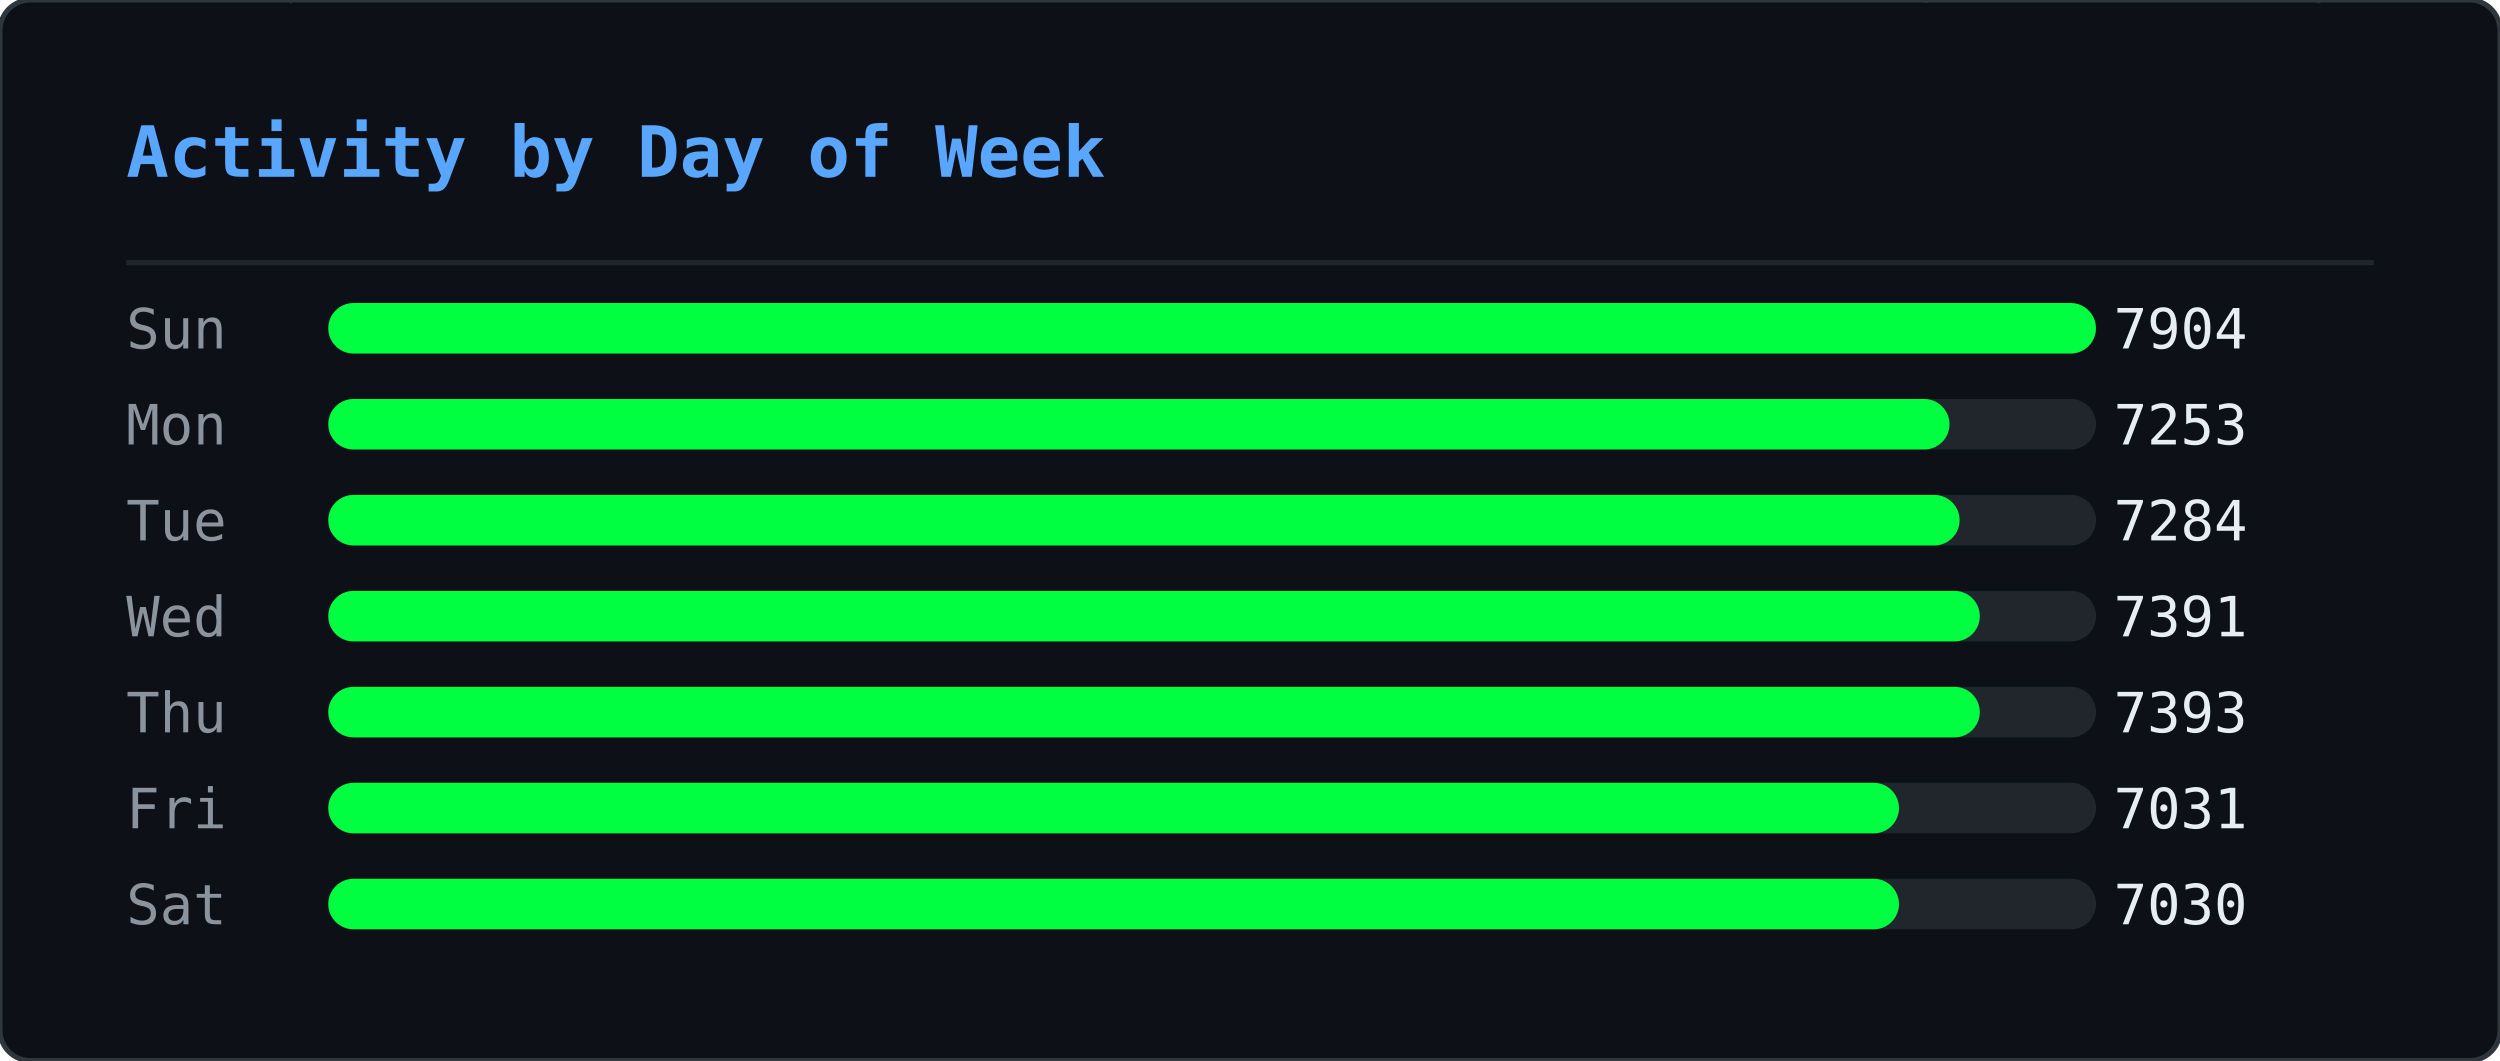
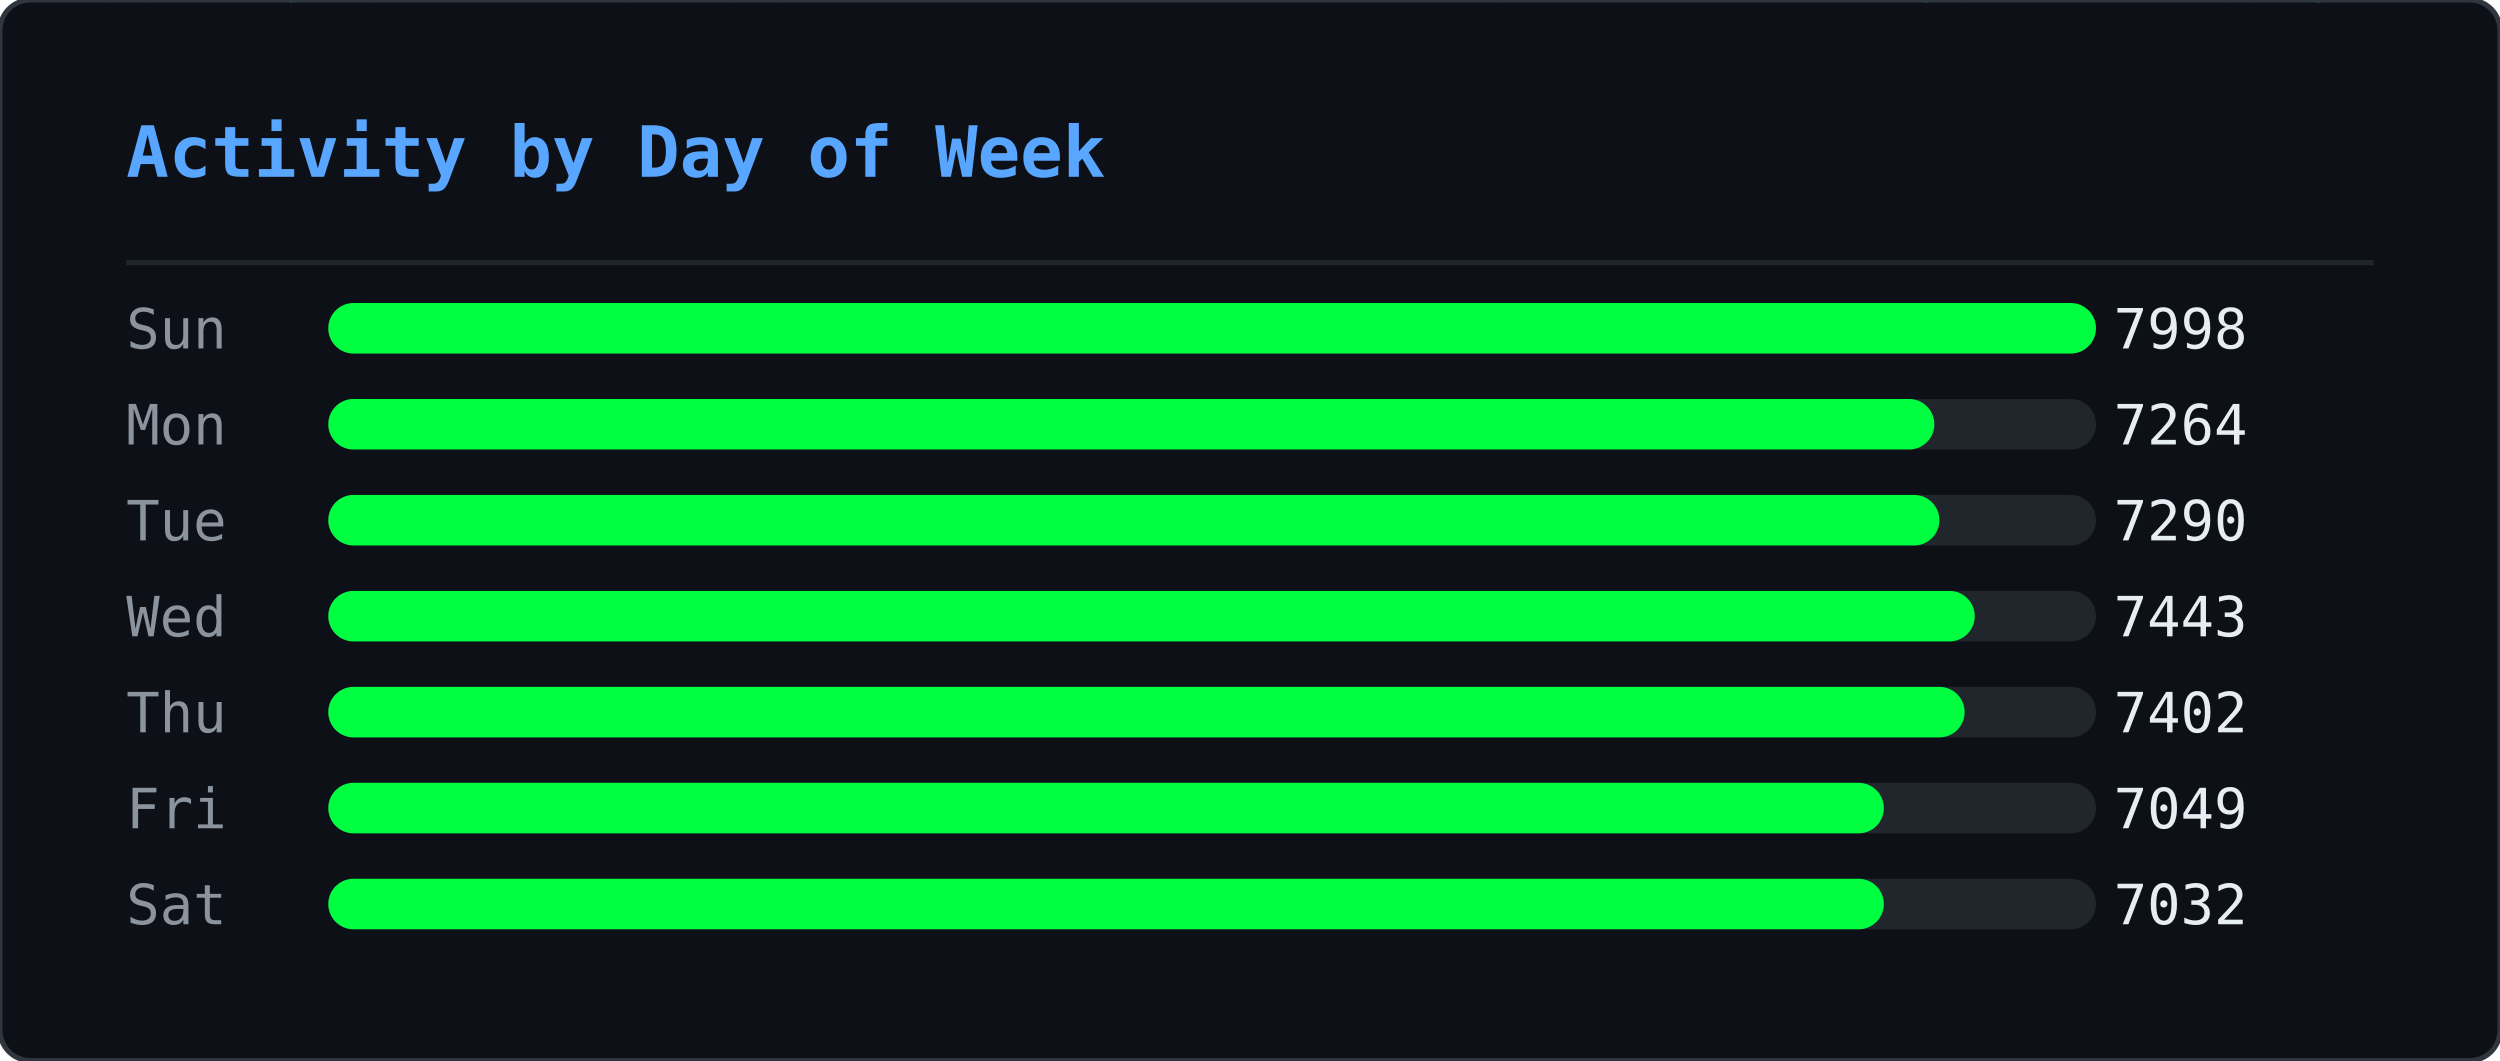
<svg xmlns="http://www.w3.org/2000/svg" width="495" height="210" viewBox="0 0 495 210">
  <defs>
    <clipPath id="ghm-clip">
      <rect width="495" height="210" rx="6" />
    </clipPath>
  </defs>
  <rect width="495" height="210" rx="6" fill="#0d1117" />
  <g clip-path="url(#ghm-clip)">
    <g opacity="0.22">
      <style>@keyframes ghm0{from{transform:translateY(-74px)}to{transform:translateY(224px)}}@keyframes ghm1{from{transform:translateY(-46px)}to{transform:translateY(224px)}}@keyframes ghm2{from{transform:translateY(-46px)}to{transform:translateY(224px)}}@keyframes ghm3{from{transform:translateY(-46px)}to{transform:translateY(224px)}}@keyframes ghm4{from{transform:translateY(-46px)}to{transform:translateY(224px)}}@keyframes ghm5{from{transform:translateY(-46px)}to{transform:translateY(224px)}}@keyframes ghm6{from{transform:translateY(-46px)}to{transform:translateY(224px)}}@keyframes ghm7{from{transform:translateY(-46px)}to{transform:translateY(224px)}}@keyframes ghm8{from{transform:translateY(-46px)}to{transform:translateY(224px)}}@keyframes ghm9{from{transform:translateY(-46px)}to{transform:translateY(224px)}}@keyframes ghm10{from{transform:translateY(-46px)}to{transform:translateY(224px)}}@keyframes ghm11{from{transform:translateY(-46px)}to{transform:translateY(224px)}}@keyframes ghm12{from{transform:translateY(-46px)}to{transform:translateY(224px)}}@keyframes ghm13{from{transform:translateY(-46px)}to{transform:translateY(224px)}}@keyframes ghm14{from{transform:translateY(-46px)}to{transform:translateY(224px)}}@keyframes ghm15{from{transform:translateY(-46px)}to{transform:translateY(224px)}}@keyframes ghm16{from{transform:translateY(-46px)}to{transform:translateY(224px)}}@keyframes ghm17{from{transform:translateY(-46px)}to{transform:translateY(224px)}}@keyframes ghm18{from{transform:translateY(-46px)}to{transform:translateY(224px)}}@keyframes ghm19{from{transform:translateY(-46px)}to{transform:translateY(224px)}}@keyframes ghm20{from{transform:translateY(-46px)}to{transform:translateY(224px)}}@keyframes ghm21{from{transform:translateY(-46px)}to{transform:translateY(224px)}}@keyframes ghm22{from{transform:translateY(-46px)}to{transform:translateY(224px)}}@keyframes ghm23{from{transform:translateY(-46px)}to{transform:translateY(224px)}}@keyframes ghm24{from{transform:translateY(-46px)}to{transform:translateY(224px)}}@keyframes ghm25{from{transform:translateY(-46px)}to{transform:translateY(224px)}}@keyframes ghm26{from{transform:translateY(-46px)}to{transform:translateY(224px)}}@keyframes ghm27{from{transform:translateY(-46px)}to{transform:translateY(224px)}}@keyframes ghm28{from{transform:translateY(-46px)}to{transform:translateY(224px)}}@keyframes ghm29{from{transform:translateY(-46px)}to{transform:translateY(224px)}}@keyframes ghm30{from{transform:translateY(-46px)}to{transform:translateY(224px)}}@keyframes ghm31{from{transform:translateY(-46px)}to{transform:translateY(224px)}}@keyframes ghm32{from{transform:translateY(-46px)}to{transform:translateY(224px)}}@keyframes ghm33{from{transform:translateY(-46px)}to{transform:translateY(224px)}}@keyframes ghm34{from{transform:translateY(-46px)}to{transform:translateY(224px)}}@keyframes ghm35{from{transform:translateY(-46px)}to{transform:translateY(224px)}}@keyframes ghm36{from{transform:translateY(-46px)}to{transform:translateY(224px)}}@keyframes ghm37{from{transform:translateY(-46px)}to{transform:translateY(224px)}}</style>
      <g style="animation:ghm0 1.57s linear infinite;animation-delay:-0.90s">
        <text x="51" y="0" font-family="monospace" font-size="12" fill="#00ff41">ﾇ</text>
        <text x="51" y="-14" font-family="monospace" font-size="12" fill="#00ff41" opacity="0.83">ｩ</text>
        <text x="51" y="-28" font-family="monospace" font-size="12" fill="#00ff41" opacity="0.67">ﾏ</text>
        <text x="51" y="-42" font-family="monospace" font-size="12" fill="#00ff41" opacity="0.50">ﾖ</text>
        <text x="51" y="-56" font-family="monospace" font-size="12" fill="#00ff41" opacity="0.33">ｶ</text>
        <text x="51" y="-70" font-family="monospace" font-size="12" fill="#00ff41" opacity="0.17">ﾇ</text>
      </g>
      <g style="animation:ghm1 2.57s linear infinite;animation-delay:-0.67s">
        <text x="56" y="0" font-family="monospace" font-size="12" fill="#00ff41">ﾀ</text>
        <text x="56" y="-14" font-family="monospace" font-size="12" fill="#00ff41" opacity="0.75">4</text>
        <text x="56" y="-28" font-family="monospace" font-size="12" fill="#00ff41" opacity="0.50">ｺ</text>
        <text x="56" y="-42" font-family="monospace" font-size="12" fill="#00ff41" opacity="0.25">ﾄ</text>
      </g>
      <g style="animation:ghm2 2.24s linear infinite;animation-delay:-0.15s">
        <text x="295" y="0" font-family="monospace" font-size="12" fill="#00ff41">ｳ</text>
        <text x="295" y="-14" font-family="monospace" font-size="12" fill="#00ff41" opacity="0.75">ﾁ</text>
        <text x="295" y="-28" font-family="monospace" font-size="12" fill="#00ff41" opacity="0.50">ｾ</text>
        <text x="295" y="-42" font-family="monospace" font-size="12" fill="#00ff41" opacity="0.25">ﾍ</text>
      </g>
      <g style="animation:ghm3 1.99s linear infinite;animation-delay:-0.92s">
        <text x="46" y="0" font-family="monospace" font-size="12" fill="#00ff41">ﾛ</text>
        <text x="46" y="-14" font-family="monospace" font-size="12" fill="#00ff41" opacity="0.75">ﾜ</text>
        <text x="46" y="-28" font-family="monospace" font-size="12" fill="#00ff41" opacity="0.50">ｪ</text>
        <text x="46" y="-42" font-family="monospace" font-size="12" fill="#00ff41" opacity="0.25">8</text>
      </g>
      <g style="animation:ghm4 1.84s linear infinite;animation-delay:-0.38s">
        <text x="43" y="0" font-family="monospace" font-size="12" fill="#00ff41">3</text>
        <text x="43" y="-14" font-family="monospace" font-size="12" fill="#00ff41" opacity="0.75">ﾃ</text>
        <text x="43" y="-28" font-family="monospace" font-size="12" fill="#00ff41" opacity="0.50">ﾋ</text>
        <text x="43" y="-42" font-family="monospace" font-size="12" fill="#00ff41" opacity="0.25">ﾓ</text>
      </g>
      <g style="animation:ghm5 2.70s linear infinite;animation-delay:-2.61s">
        <text x="28" y="0" font-family="monospace" font-size="12" fill="#00ff41">ｦ</text>
        <text x="28" y="-14" font-family="monospace" font-size="12" fill="#00ff41" opacity="0.75">ﾐ</text>
        <text x="28" y="-28" font-family="monospace" font-size="12" fill="#00ff41" opacity="0.50">9</text>
        <text x="28" y="-42" font-family="monospace" font-size="12" fill="#00ff41" opacity="0.25">9</text>
      </g>
      <g style="animation:ghm6 2.14s linear infinite;animation-delay:-1.62s">
        <text x="379" y="0" font-family="monospace" font-size="12" fill="#00ff41">ﾓ</text>
        <text x="379" y="-14" font-family="monospace" font-size="12" fill="#00ff41" opacity="0.75">ｵ</text>
        <text x="379" y="-28" font-family="monospace" font-size="12" fill="#00ff41" opacity="0.50">ﾈ</text>
        <text x="379" y="-42" font-family="monospace" font-size="12" fill="#00ff41" opacity="0.25">ｵ</text>
      </g>
      <g style="animation:ghm7 2.37s linear infinite;animation-delay:-1.35s">
        <text x="207" y="0" font-family="monospace" font-size="12" fill="#00ff41">ｶ</text>
        <text x="207" y="-14" font-family="monospace" font-size="12" fill="#00ff41" opacity="0.75">ﾁ</text>
        <text x="207" y="-28" font-family="monospace" font-size="12" fill="#00ff41" opacity="0.50">ｼ</text>
        <text x="207" y="-42" font-family="monospace" font-size="12" fill="#00ff41" opacity="0.25">6</text>
      </g>
      <g style="animation:ghm8 1.63s linear infinite;animation-delay:-0.55s">
        <text x="115" y="0" font-family="monospace" font-size="12" fill="#00ff41">ｫ</text>
        <text x="115" y="-14" font-family="monospace" font-size="12" fill="#00ff41" opacity="0.75">ﾝ</text>
        <text x="115" y="-28" font-family="monospace" font-size="12" fill="#00ff41" opacity="0.50">ﾈ</text>
        <text x="115" y="-42" font-family="monospace" font-size="12" fill="#00ff41" opacity="0.25">ﾉ</text>
      </g>
      <g style="animation:ghm9 2.35s linear infinite;animation-delay:-1.04s">
        <text x="377" y="0" font-family="monospace" font-size="12" fill="#00ff41">ｮ</text>
        <text x="377" y="-14" font-family="monospace" font-size="12" fill="#00ff41" opacity="0.75">ﾚ</text>
        <text x="377" y="-28" font-family="monospace" font-size="12" fill="#00ff41" opacity="0.50">ﾌ</text>
        <text x="377" y="-42" font-family="monospace" font-size="12" fill="#00ff41" opacity="0.25">ｴ</text>
      </g>
      <g style="animation:ghm10 1.87s linear infinite;animation-delay:-1.28s">
        <text x="122" y="0" font-family="monospace" font-size="12" fill="#00ff41">ﾃ</text>
        <text x="122" y="-14" font-family="monospace" font-size="12" fill="#00ff41" opacity="0.75">ﾎ</text>
        <text x="122" y="-28" font-family="monospace" font-size="12" fill="#00ff41" opacity="0.50">ﾎ</text>
        <text x="122" y="-42" font-family="monospace" font-size="12" fill="#00ff41" opacity="0.25">ﾖ</text>
      </g>
      <g style="animation:ghm11 3.13s linear infinite;animation-delay:-0.70s">
        <text x="440" y="0" font-family="monospace" font-size="12" fill="#00ff41">ｱ</text>
        <text x="440" y="-14" font-family="monospace" font-size="12" fill="#00ff41" opacity="0.75">ﾈ</text>
        <text x="440" y="-28" font-family="monospace" font-size="12" fill="#00ff41" opacity="0.50">ﾔ</text>
        <text x="440" y="-42" font-family="monospace" font-size="12" fill="#00ff41" opacity="0.25">ﾙ</text>
      </g>
      <g style="animation:ghm12 3.15s linear infinite;animation-delay:-2.99s">
        <text x="150" y="0" font-family="monospace" font-size="12" fill="#00ff41">ﾏ</text>
        <text x="150" y="-14" font-family="monospace" font-size="12" fill="#00ff41" opacity="0.75">ﾀ</text>
        <text x="150" y="-28" font-family="monospace" font-size="12" fill="#00ff41" opacity="0.50">ﾈ</text>
        <text x="150" y="-42" font-family="monospace" font-size="12" fill="#00ff41" opacity="0.25">ｺ</text>
      </g>
      <g style="animation:ghm13 2.21s linear infinite;animation-delay:-0.72s">
        <text x="183" y="0" font-family="monospace" font-size="12" fill="#00ff41">ﾐ</text>
        <text x="183" y="-14" font-family="monospace" font-size="12" fill="#00ff41" opacity="0.75">ｻ</text>
        <text x="183" y="-28" font-family="monospace" font-size="12" fill="#00ff41" opacity="0.50">1</text>
        <text x="183" y="-42" font-family="monospace" font-size="12" fill="#00ff41" opacity="0.25">ﾏ</text>
      </g>
      <g style="animation:ghm14 1.77s linear infinite;animation-delay:-1.04s">
        <text x="351" y="0" font-family="monospace" font-size="12" fill="#00ff41">ﾚ</text>
        <text x="351" y="-14" font-family="monospace" font-size="12" fill="#00ff41" opacity="0.75">0</text>
        <text x="351" y="-28" font-family="monospace" font-size="12" fill="#00ff41" opacity="0.50">ｵ</text>
        <text x="351" y="-42" font-family="monospace" font-size="12" fill="#00ff41" opacity="0.25">ﾂ</text>
      </g>
      <g style="animation:ghm15 2.15s linear infinite;animation-delay:-0.98s">
        <text x="176" y="0" font-family="monospace" font-size="12" fill="#00ff41">3</text>
        <text x="176" y="-14" font-family="monospace" font-size="12" fill="#00ff41" opacity="0.75">ﾝ</text>
        <text x="176" y="-28" font-family="monospace" font-size="12" fill="#00ff41" opacity="0.50">ﾅ</text>
        <text x="176" y="-42" font-family="monospace" font-size="12" fill="#00ff41" opacity="0.25">4</text>
      </g>
      <g style="animation:ghm16 3.18s linear infinite;animation-delay:-1.04s">
        <text x="116" y="0" font-family="monospace" font-size="12" fill="#00ff41">ﾁ</text>
        <text x="116" y="-14" font-family="monospace" font-size="12" fill="#00ff41" opacity="0.75">2</text>
        <text x="116" y="-28" font-family="monospace" font-size="12" fill="#00ff41" opacity="0.50">ｲ</text>
        <text x="116" y="-42" font-family="monospace" font-size="12" fill="#00ff41" opacity="0.25">3</text>
      </g>
      <g style="animation:ghm17 3.13s linear infinite;animation-delay:-1.82s">
        <text x="175" y="0" font-family="monospace" font-size="12" fill="#00ff41">ﾎ</text>
        <text x="175" y="-14" font-family="monospace" font-size="12" fill="#00ff41" opacity="0.75">ﾜ</text>
        <text x="175" y="-28" font-family="monospace" font-size="12" fill="#00ff41" opacity="0.50">ｸ</text>
        <text x="175" y="-42" font-family="monospace" font-size="12" fill="#00ff41" opacity="0.25">ｼ</text>
      </g>
      <g style="animation:ghm18 2.52s linear infinite;animation-delay:-1.46s">
        <text x="18" y="0" font-family="monospace" font-size="12" fill="#00ff41">ｷ</text>
        <text x="18" y="-14" font-family="monospace" font-size="12" fill="#00ff41" opacity="0.75">6</text>
        <text x="18" y="-28" font-family="monospace" font-size="12" fill="#00ff41" opacity="0.50">ｩ</text>
        <text x="18" y="-42" font-family="monospace" font-size="12" fill="#00ff41" opacity="0.25">ｸ</text>
      </g>
      <g style="animation:ghm19 1.94s linear infinite;animation-delay:-0.80s">
        <text x="444" y="0" font-family="monospace" font-size="12" fill="#00ff41">ｺ</text>
        <text x="444" y="-14" font-family="monospace" font-size="12" fill="#00ff41" opacity="0.75">ｶ</text>
        <text x="444" y="-28" font-family="monospace" font-size="12" fill="#00ff41" opacity="0.50">ｴ</text>
        <text x="444" y="-42" font-family="monospace" font-size="12" fill="#00ff41" opacity="0.25">ﾓ</text>
      </g>
      <g style="animation:ghm20 2.72s linear infinite;animation-delay:-0.41s">
        <text x="382" y="0" font-family="monospace" font-size="12" fill="#00ff41">3</text>
        <text x="382" y="-14" font-family="monospace" font-size="12" fill="#00ff41" opacity="0.75">ﾊ</text>
        <text x="382" y="-28" font-family="monospace" font-size="12" fill="#00ff41" opacity="0.50">ﾓ</text>
        <text x="382" y="-42" font-family="monospace" font-size="12" fill="#00ff41" opacity="0.25">ｪ</text>
      </g>
      <g style="animation:ghm21 1.65s linear infinite;animation-delay:-0.06s">
        <text x="205" y="0" font-family="monospace" font-size="12" fill="#00ff41">ﾛ</text>
        <text x="205" y="-14" font-family="monospace" font-size="12" fill="#00ff41" opacity="0.75">0</text>
        <text x="205" y="-28" font-family="monospace" font-size="12" fill="#00ff41" opacity="0.50">ﾝ</text>
        <text x="205" y="-42" font-family="monospace" font-size="12" fill="#00ff41" opacity="0.25">ﾘ</text>
      </g>
      <g style="animation:ghm22 1.88s linear infinite;animation-delay:-0.11s">
        <text x="261" y="0" font-family="monospace" font-size="12" fill="#00ff41">ｶ</text>
        <text x="261" y="-14" font-family="monospace" font-size="12" fill="#00ff41" opacity="0.75">ﾘ</text>
        <text x="261" y="-28" font-family="monospace" font-size="12" fill="#00ff41" opacity="0.50">4</text>
        <text x="261" y="-42" font-family="monospace" font-size="12" fill="#00ff41" opacity="0.25">ｹ</text>
      </g>
      <g style="animation:ghm23 1.72s linear infinite;animation-delay:-1.29s">
        <text x="74" y="0" font-family="monospace" font-size="12" fill="#00ff41">ﾖ</text>
        <text x="74" y="-14" font-family="monospace" font-size="12" fill="#00ff41" opacity="0.75">5</text>
        <text x="74" y="-28" font-family="monospace" font-size="12" fill="#00ff41" opacity="0.50">ｳ</text>
        <text x="74" y="-42" font-family="monospace" font-size="12" fill="#00ff41" opacity="0.25">ﾚ</text>
      </g>
      <g style="animation:ghm24 3.11s linear infinite;animation-delay:-1.97s">
        <text x="84" y="0" font-family="monospace" font-size="12" fill="#00ff41">1</text>
        <text x="84" y="-14" font-family="monospace" font-size="12" fill="#00ff41" opacity="0.75">0</text>
        <text x="84" y="-28" font-family="monospace" font-size="12" fill="#00ff41" opacity="0.50">ﾘ</text>
        <text x="84" y="-42" font-family="monospace" font-size="12" fill="#00ff41" opacity="0.25">7</text>
      </g>
      <g style="animation:ghm25 2.23s linear infinite;animation-delay:-0.66s">
        <text x="245" y="0" font-family="monospace" font-size="12" fill="#00ff41">ｿ</text>
        <text x="245" y="-14" font-family="monospace" font-size="12" fill="#00ff41" opacity="0.75">ﾒ</text>
        <text x="245" y="-28" font-family="monospace" font-size="12" fill="#00ff41" opacity="0.50">ｨ</text>
        <text x="245" y="-42" font-family="monospace" font-size="12" fill="#00ff41" opacity="0.25">ｻ</text>
      </g>
      <g style="animation:ghm26 3.20s linear infinite;animation-delay:-1.89s">
        <text x="163" y="0" font-family="monospace" font-size="12" fill="#00ff41">5</text>
        <text x="163" y="-14" font-family="monospace" font-size="12" fill="#00ff41" opacity="0.75">ﾕ</text>
        <text x="163" y="-28" font-family="monospace" font-size="12" fill="#00ff41" opacity="0.50">ﾌ</text>
        <text x="163" y="-42" font-family="monospace" font-size="12" fill="#00ff41" opacity="0.25">ﾌ</text>
      </g>
      <g style="animation:ghm27 2.84s linear infinite;animation-delay:-0.59s">
        <text x="444" y="0" font-family="monospace" font-size="12" fill="#00ff41">ｱ</text>
        <text x="444" y="-14" font-family="monospace" font-size="12" fill="#00ff41" opacity="0.75">ｪ</text>
        <text x="444" y="-28" font-family="monospace" font-size="12" fill="#00ff41" opacity="0.50">0</text>
        <text x="444" y="-42" font-family="monospace" font-size="12" fill="#00ff41" opacity="0.25">3</text>
      </g>
      <g style="animation:ghm28 3.04s linear infinite;animation-delay:-0.90s">
        <text x="416" y="0" font-family="monospace" font-size="12" fill="#00ff41">ﾖ</text>
        <text x="416" y="-14" font-family="monospace" font-size="12" fill="#00ff41" opacity="0.75">ｹ</text>
        <text x="416" y="-28" font-family="monospace" font-size="12" fill="#00ff41" opacity="0.50">ﾛ</text>
        <text x="416" y="-42" font-family="monospace" font-size="12" fill="#00ff41" opacity="0.25">ﾝ</text>
      </g>
      <g style="animation:ghm29 3.08s linear infinite;animation-delay:-2.24s">
        <text x="71" y="0" font-family="monospace" font-size="12" fill="#00ff41">ｳ</text>
        <text x="71" y="-14" font-family="monospace" font-size="12" fill="#00ff41" opacity="0.75">4</text>
        <text x="71" y="-28" font-family="monospace" font-size="12" fill="#00ff41" opacity="0.50">ﾒ</text>
        <text x="71" y="-42" font-family="monospace" font-size="12" fill="#00ff41" opacity="0.25">ｾ</text>
      </g>
      <g style="animation:ghm30 1.64s linear infinite;animation-delay:-1.17s">
        <text x="311" y="0" font-family="monospace" font-size="12" fill="#00ff41">ﾒ</text>
        <text x="311" y="-14" font-family="monospace" font-size="12" fill="#00ff41" opacity="0.75">ﾙ</text>
        <text x="311" y="-28" font-family="monospace" font-size="12" fill="#00ff41" opacity="0.50">ｵ</text>
        <text x="311" y="-42" font-family="monospace" font-size="12" fill="#00ff41" opacity="0.25">ﾓ</text>
      </g>
      <g style="animation:ghm31 2.93s linear infinite;animation-delay:-2.38s">
        <text x="360" y="0" font-family="monospace" font-size="12" fill="#00ff41">ﾖ</text>
        <text x="360" y="-14" font-family="monospace" font-size="12" fill="#00ff41" opacity="0.75">9</text>
        <text x="360" y="-28" font-family="monospace" font-size="12" fill="#00ff41" opacity="0.50">9</text>
        <text x="360" y="-42" font-family="monospace" font-size="12" fill="#00ff41" opacity="0.25">ｾ</text>
      </g>
      <g style="animation:ghm32 2.81s linear infinite;animation-delay:-1.81s">
        <text x="142" y="0" font-family="monospace" font-size="12" fill="#00ff41">ｳ</text>
        <text x="142" y="-14" font-family="monospace" font-size="12" fill="#00ff41" opacity="0.75">ﾊ</text>
        <text x="142" y="-28" font-family="monospace" font-size="12" fill="#00ff41" opacity="0.50">ｺ</text>
        <text x="142" y="-42" font-family="monospace" font-size="12" fill="#00ff41" opacity="0.25">ｺ</text>
      </g>
      <g style="animation:ghm33 3.12s linear infinite;animation-delay:-1.67s">
        <text x="25" y="0" font-family="monospace" font-size="12" fill="#00ff41">ｽ</text>
        <text x="25" y="-14" font-family="monospace" font-size="12" fill="#00ff41" opacity="0.75">1</text>
        <text x="25" y="-28" font-family="monospace" font-size="12" fill="#00ff41" opacity="0.50">ﾄ</text>
        <text x="25" y="-42" font-family="monospace" font-size="12" fill="#00ff41" opacity="0.25">ﾅ</text>
      </g>
      <g style="animation:ghm34 2.99s linear infinite;animation-delay:-0.61s">
        <text x="242" y="0" font-family="monospace" font-size="12" fill="#00ff41">ﾜ</text>
        <text x="242" y="-14" font-family="monospace" font-size="12" fill="#00ff41" opacity="0.75">ｶ</text>
        <text x="242" y="-28" font-family="monospace" font-size="12" fill="#00ff41" opacity="0.50">ｬ</text>
        <text x="242" y="-42" font-family="monospace" font-size="12" fill="#00ff41" opacity="0.25">ｴ</text>
      </g>
      <g style="animation:ghm35 2.78s linear infinite;animation-delay:-2.63s">
        <text x="245" y="0" font-family="monospace" font-size="12" fill="#00ff41">ﾚ</text>
        <text x="245" y="-14" font-family="monospace" font-size="12" fill="#00ff41" opacity="0.75">ﾇ</text>
        <text x="245" y="-28" font-family="monospace" font-size="12" fill="#00ff41" opacity="0.50">ｺ</text>
        <text x="245" y="-42" font-family="monospace" font-size="12" fill="#00ff41" opacity="0.25">ｧ</text>
      </g>
      <g style="animation:ghm36 3.07s linear infinite;animation-delay:-1.25s">
        <text x="387" y="0" font-family="monospace" font-size="12" fill="#00ff41">ｸ</text>
        <text x="387" y="-14" font-family="monospace" font-size="12" fill="#00ff41" opacity="0.75">ｳ</text>
        <text x="387" y="-28" font-family="monospace" font-size="12" fill="#00ff41" opacity="0.50">ｯ</text>
        <text x="387" y="-42" font-family="monospace" font-size="12" fill="#00ff41" opacity="0.25">0</text>
      </g>
      <g style="animation:ghm37 2.26s linear infinite;animation-delay:-1.19s">
        <text x="456" y="0" font-family="monospace" font-size="12" fill="#00ff41">ｨ</text>
        <text x="456" y="-14" font-family="monospace" font-size="12" fill="#00ff41" opacity="0.75">ｱ</text>
        <text x="456" y="-28" font-family="monospace" font-size="12" fill="#00ff41" opacity="0.50">ﾓ</text>
        <text x="456" y="-42" font-family="monospace" font-size="12" fill="#00ff41" opacity="0.25">1</text>
      </g>
    </g>
  </g>
  <rect width="495" height="210" rx="6" fill="none" stroke="#30363d" stroke-width="1" />
  <text x="25" y="35" font-family="monospace" font-size="14" font-weight="600" fill="#58a6ff">Activity by Day of Week</text>
  <line x1="25" y1="52" x2="470" y2="52" stroke="#21262d" stroke-width="1" />
  <text x="25" y="69" font-family="monospace" font-size="11" fill="#8b949e">Sun</text>
  <rect x="65" y="60" width="350" height="10" rx="5" fill="#21262d" />
  <rect x="65" y="60" width="350" height="10" rx="5" fill="#00ff41" />
-   <text x="445" y="69" text-anchor="end" font-family="monospace" font-size="11" fill="#e6edf3">7904</text>
+   <text x="445" y="69" text-anchor="end" font-family="monospace" font-size="11" fill="#e6edf3">7998</text>
  <text x="25" y="88" font-family="monospace" font-size="11" fill="#8b949e">Mon</text>
  <rect x="65" y="79" width="350" height="10" rx="5" fill="#21262d" />
-   <rect x="65" y="79" width="321" height="10" rx="5" fill="#00ff41" />
-   <text x="445" y="88" text-anchor="end" font-family="monospace" font-size="11" fill="#e6edf3">7253</text>
+   <rect x="65" y="79" width="318" height="10" rx="5" fill="#00ff41" />
+   <text x="445" y="88" text-anchor="end" font-family="monospace" font-size="11" fill="#e6edf3">7264</text>
  <text x="25" y="107" font-family="monospace" font-size="11" fill="#8b949e">Tue</text>
  <rect x="65" y="98" width="350" height="10" rx="5" fill="#21262d" />
-   <rect x="65" y="98" width="323" height="10" rx="5" fill="#00ff41" />
-   <text x="445" y="107" text-anchor="end" font-family="monospace" font-size="11" fill="#e6edf3">7284</text>
+   <rect x="65" y="98" width="319" height="10" rx="5" fill="#00ff41" />
+   <text x="445" y="107" text-anchor="end" font-family="monospace" font-size="11" fill="#e6edf3">7290</text>
  <text x="25" y="126" font-family="monospace" font-size="11" fill="#8b949e">Wed</text>
  <rect x="65" y="117" width="350" height="10" rx="5" fill="#21262d" />
-   <rect x="65" y="117" width="327" height="10" rx="5" fill="#00ff41" />
-   <text x="445" y="126" text-anchor="end" font-family="monospace" font-size="11" fill="#e6edf3">7391</text>
+   <rect x="65" y="117" width="326" height="10" rx="5" fill="#00ff41" />
+   <text x="445" y="126" text-anchor="end" font-family="monospace" font-size="11" fill="#e6edf3">7443</text>
  <text x="25" y="145" font-family="monospace" font-size="11" fill="#8b949e">Thu</text>
  <rect x="65" y="136" width="350" height="10" rx="5" fill="#21262d" />
-   <rect x="65" y="136" width="327" height="10" rx="5" fill="#00ff41" />
-   <text x="445" y="145" text-anchor="end" font-family="monospace" font-size="11" fill="#e6edf3">7393</text>
+   <rect x="65" y="136" width="324" height="10" rx="5" fill="#00ff41" />
+   <text x="445" y="145" text-anchor="end" font-family="monospace" font-size="11" fill="#e6edf3">7402</text>
  <text x="25" y="164" font-family="monospace" font-size="11" fill="#8b949e">Fri</text>
  <rect x="65" y="155" width="350" height="10" rx="5" fill="#21262d" />
-   <rect x="65" y="155" width="311" height="10" rx="5" fill="#00ff41" />
-   <text x="445" y="164" text-anchor="end" font-family="monospace" font-size="11" fill="#e6edf3">7031</text>
+   <rect x="65" y="155" width="308" height="10" rx="5" fill="#00ff41" />
+   <text x="445" y="164" text-anchor="end" font-family="monospace" font-size="11" fill="#e6edf3">7049</text>
  <text x="25" y="183" font-family="monospace" font-size="11" fill="#8b949e">Sat</text>
  <rect x="65" y="174" width="350" height="10" rx="5" fill="#21262d" />
-   <rect x="65" y="174" width="311" height="10" rx="5" fill="#00ff41" />
-   <text x="445" y="183" text-anchor="end" font-family="monospace" font-size="11" fill="#e6edf3">7030</text>
+   <rect x="65" y="174" width="308" height="10" rx="5" fill="#00ff41" />
+   <text x="445" y="183" text-anchor="end" font-family="monospace" font-size="11" fill="#e6edf3">7032</text>
</svg>
